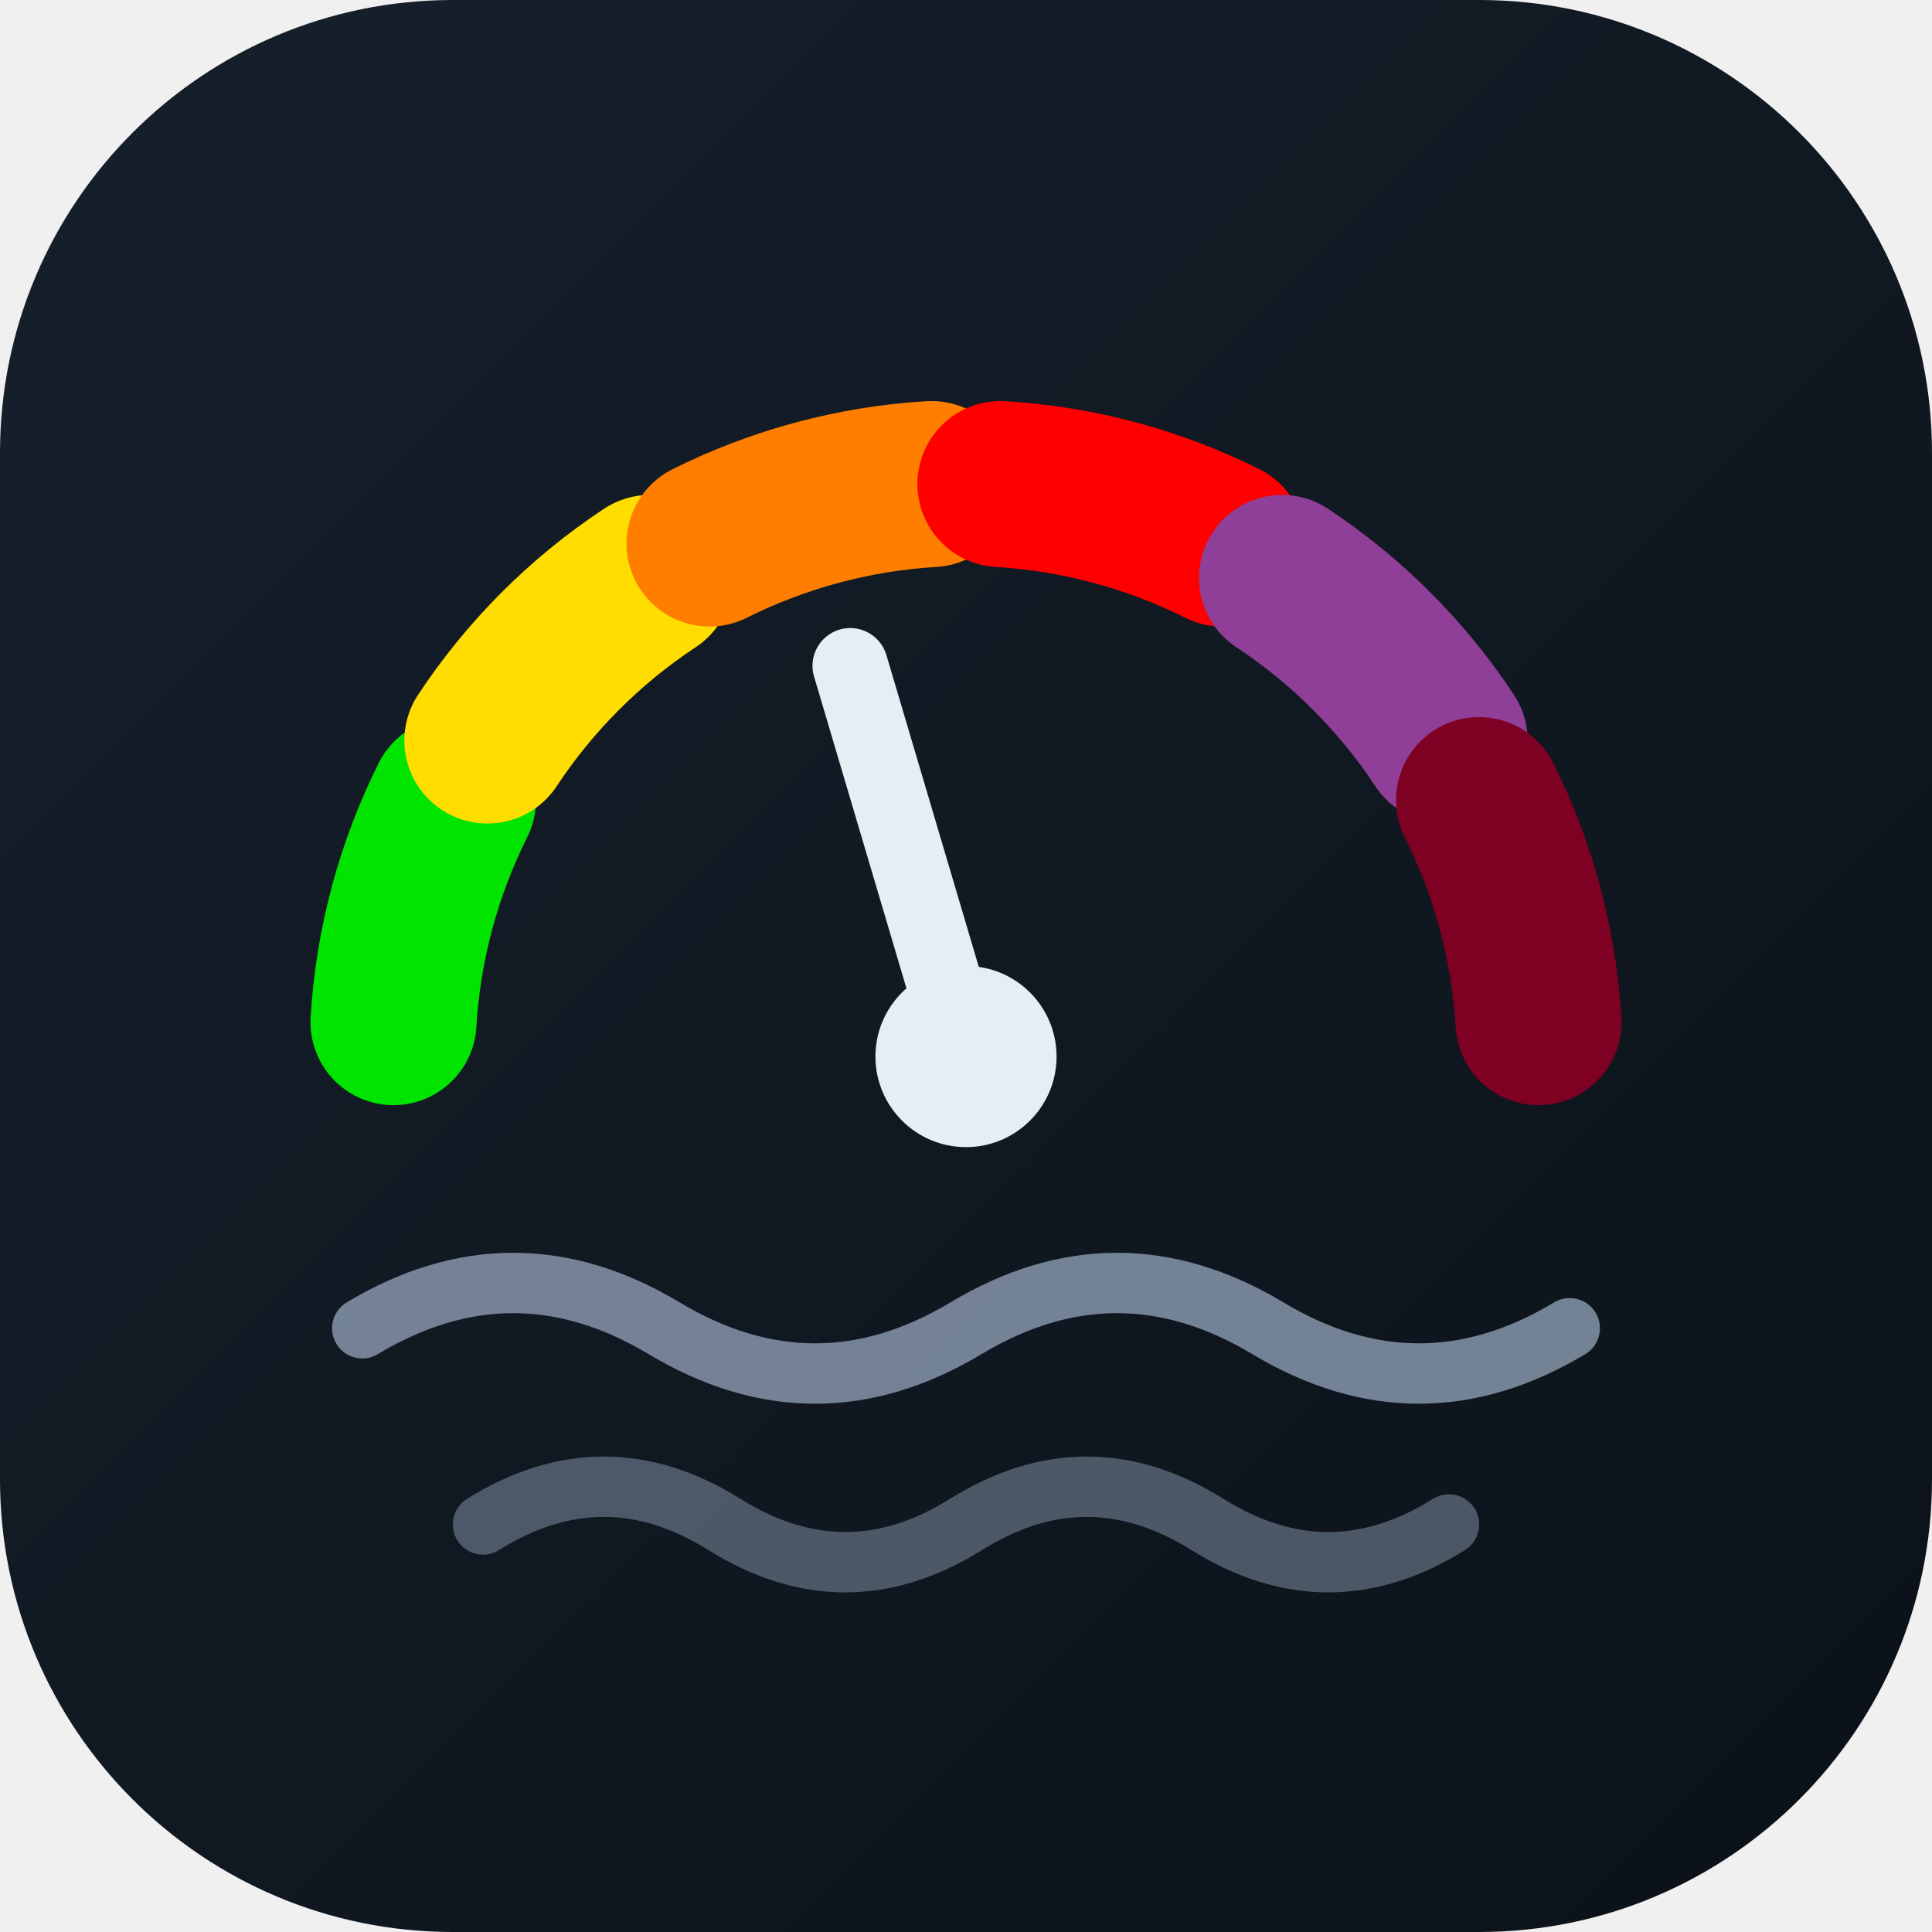
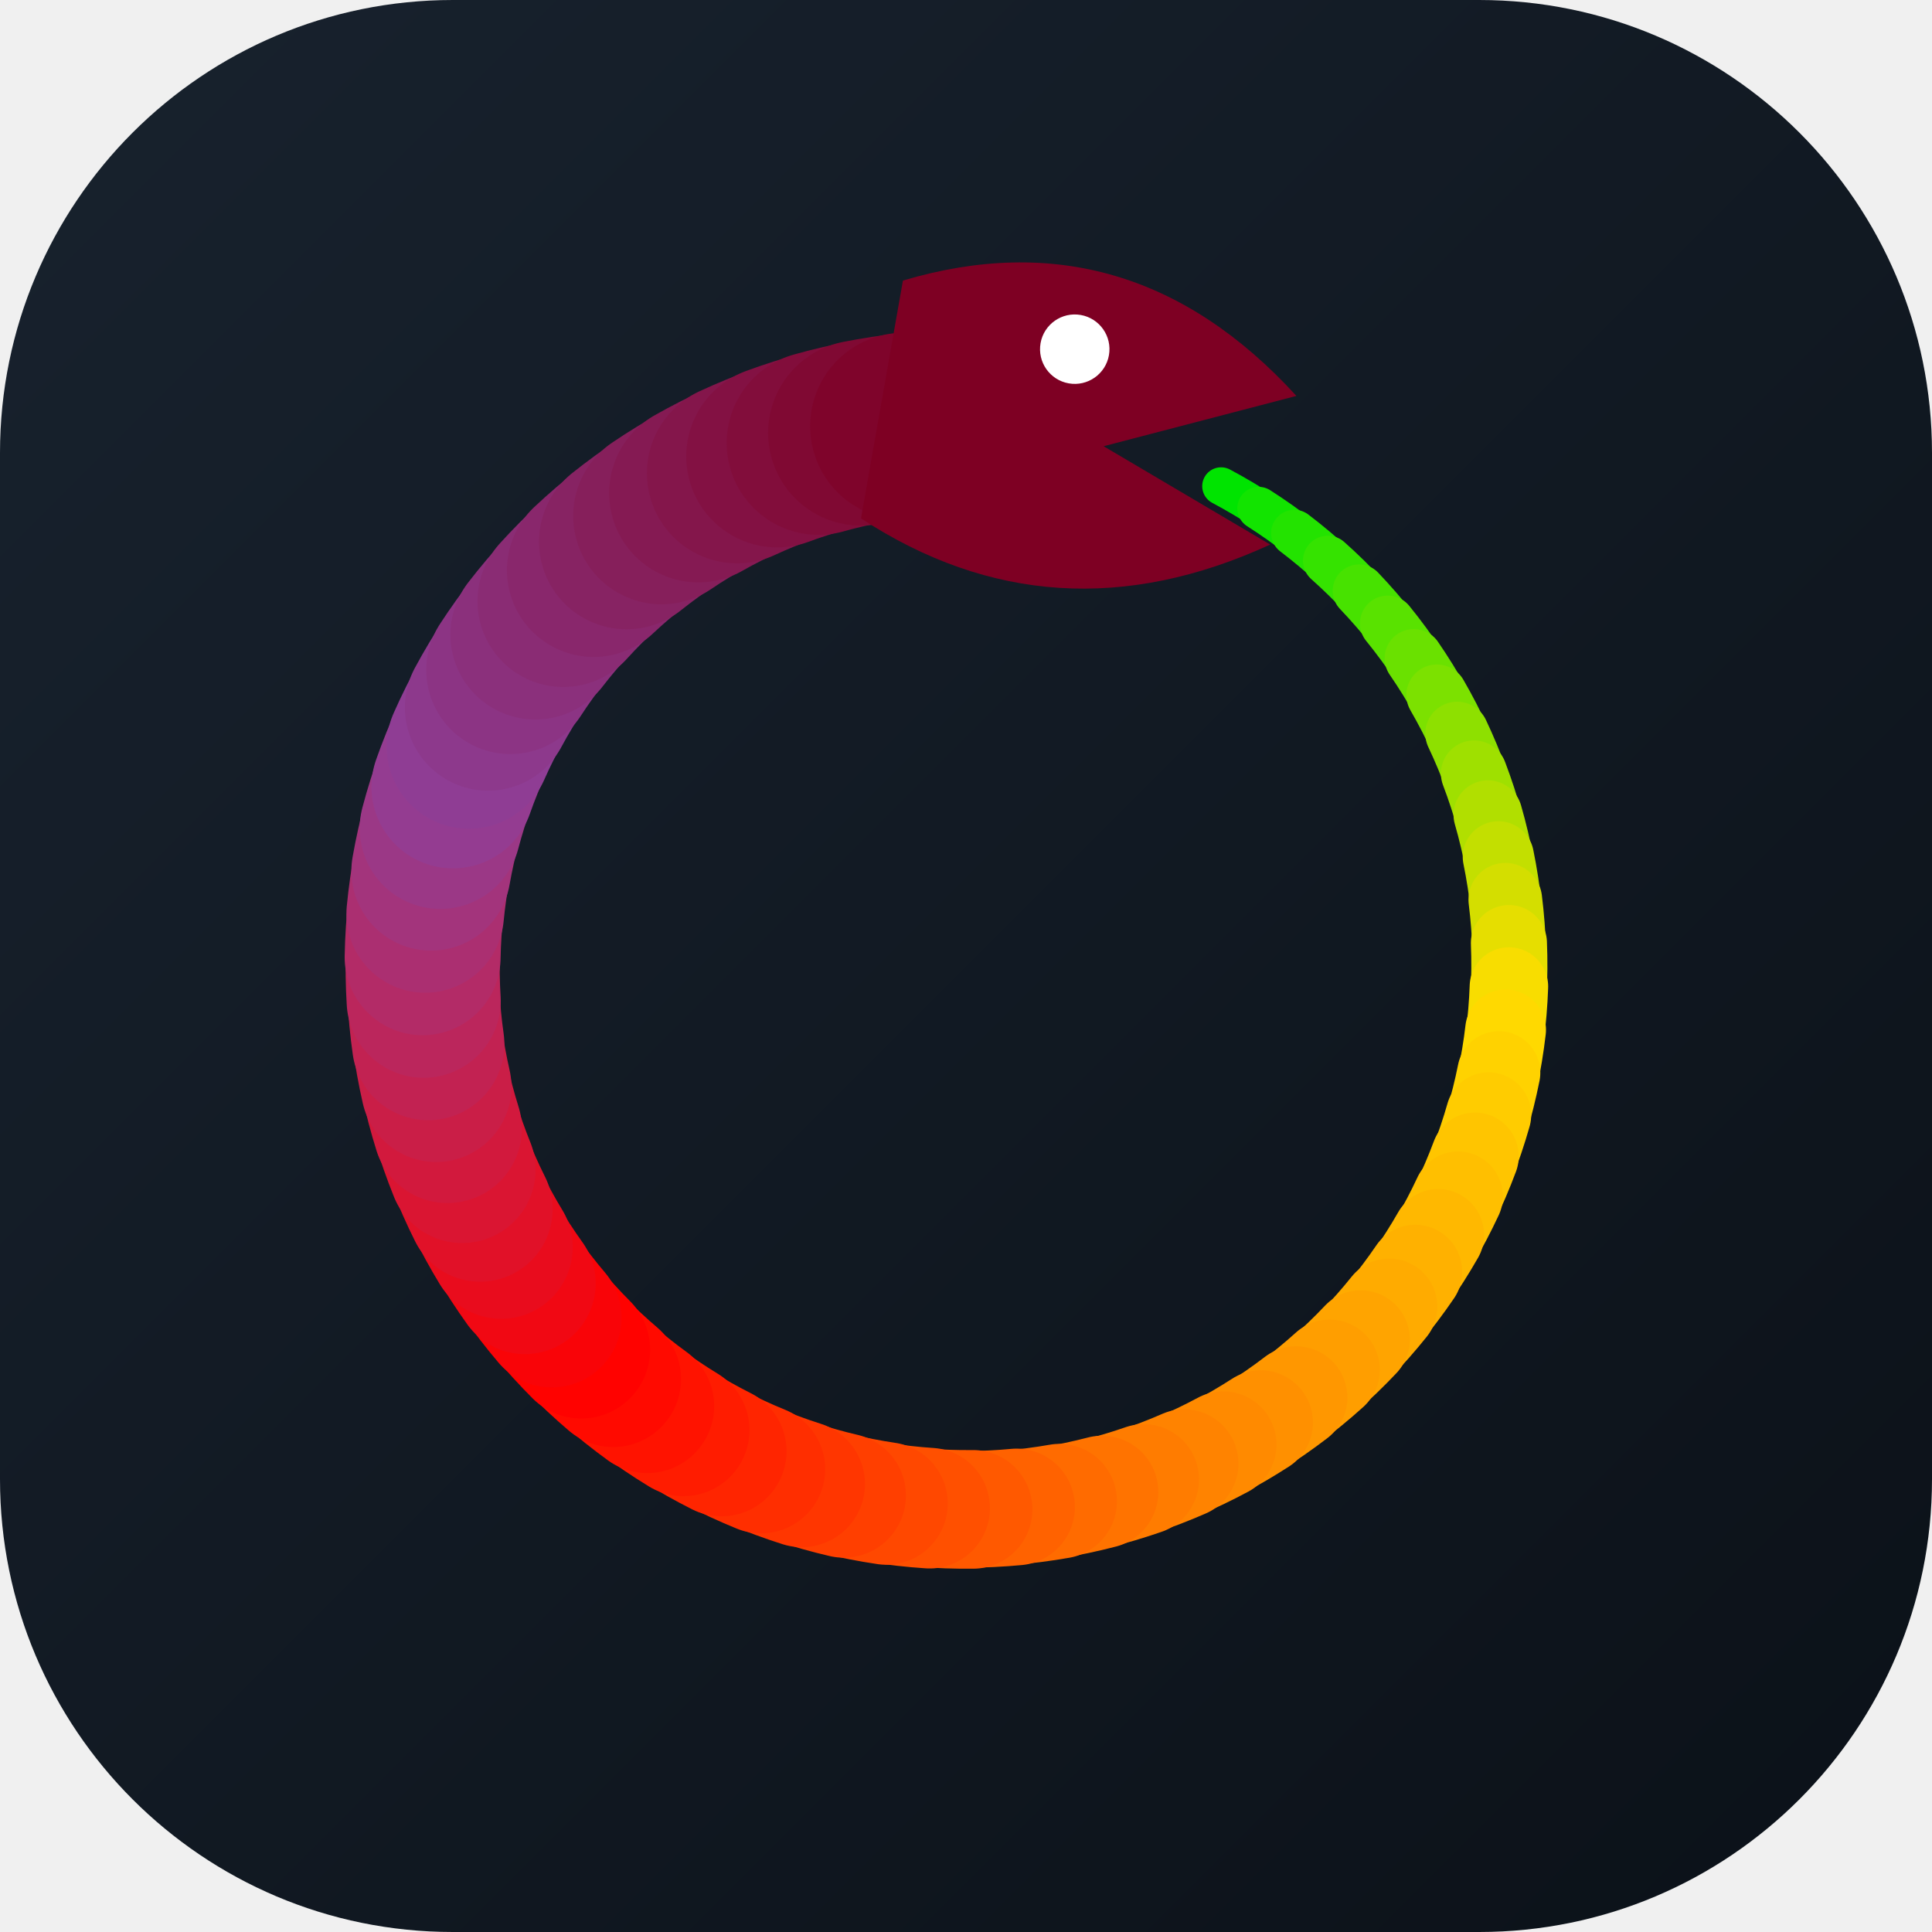
<svg xmlns="http://www.w3.org/2000/svg" viewBox="0 0 128 128" width="128" height="128">
  <defs>
    <linearGradient id="bg" x1="0" y1="0" x2="1" y2="1">
-       <stop offset="0" stop-color="#16202c" />
+       <stop offset="0" stop-color="#18222e" />
      <stop offset="1" stop-color="#0b1118" />
    </linearGradient>
  </defs>
  <rect width="128" height="128" rx="30" fill="url(#bg)" />
-   <path d="M26.07 67.72A38 38 0 0 1 30.01 53.01" stroke="#00e400" stroke-width="11" fill="none" stroke-linecap="round" />
-   <path d="M32.29 49.06A38 38 0 0 1 43.06 38.29" stroke="#ffdd00" stroke-width="11" fill="none" stroke-linecap="round" />
-   <path d="M47.01 36.01A38 38 0 0 1 61.72 32.07" stroke="#ff7e00" stroke-width="11" fill="none" stroke-linecap="round" />
-   <path d="M66.28 32.07A38 38 0 0 1 80.99 36.01" stroke="#ff0000" stroke-width="11" fill="none" stroke-linecap="round" />
-   <path d="M84.94 38.29A38 38 0 0 1 95.71 49.06" stroke="#8f3f97" stroke-width="11" fill="none" stroke-linecap="round" />
-   <path d="M97.99 53.01A38 38 0 0 1 101.93 67.72" stroke="#7e0023" stroke-width="11" fill="none" stroke-linecap="round" />
-   <line x1="64" y1="70" x2="56.33" y2="44.11" stroke="#e6edf3" stroke-width="5" stroke-linecap="round" />
-   <circle cx="64" cy="70" r="6" fill="#e6edf3" />
-   <path d="M24 88q10-6 20 0t20 0 20 0 20 0" stroke="#7f8ea3" stroke-width="4" fill="none" stroke-linecap="round" opacity=".9" />
-   <path d="M32 101q8-5 16 0t16 0 16 0 16 0" stroke="#7f8ea3" stroke-width="4" fill="none" stroke-linecap="round" opacity=".55" />
+   <path d="M80.90 32.21A36 36 0 0 1 83.81 33.94" stroke="#00e400" stroke-width="2.50" fill="none" stroke-linecap="round" />
+   <path d="M83.39 33.67A36 36 0 0 1 86.15 35.62" stroke="#12e400" stroke-width="2.83" fill="none" stroke-linecap="round" />
+   <path d="M85.75 35.31A36 36 0 0 1 88.34 37.48" stroke="#23e300" stroke-width="3.07" fill="none" stroke-linecap="round" />
+   <path d="M87.97 37.14A36 36 0 0 1 90.39 39.51" stroke="#35e300" stroke-width="3.29" fill="none" stroke-linecap="round" />
+   <path d="M90.04 39.14A36 36 0 0 1 92.26 41.70" stroke="#47e200" stroke-width="3.49" fill="none" stroke-linecap="round" />
+   <path d="M91.94 41.30A36 36 0 0 1 93.95 44.03" stroke="#59e200" stroke-width="3.68" fill="none" stroke-linecap="round" />
+   <path d="M93.67 43.61A36 36 0 0 1 95.45 46.48" stroke="#6ae100" stroke-width="3.87" fill="none" stroke-linecap="round" />
+   <path d="M95.20 46.05A36 36 0 0 1 96.75 49.05" stroke="#7ce100" stroke-width="4.05" fill="none" stroke-linecap="round" />
+   <path d="M96.54 48.60A36 36 0 0 1 97.84 51.72" stroke="#8ee000" stroke-width="4.22" fill="none" stroke-linecap="round" />
+   <path d="M97.66 51.25A36 36 0 0 1 98.71 54.46" stroke="#9fe000" stroke-width="4.39" fill="none" stroke-linecap="round" />
+   <path d="M98.58 53.98A36 36 0 0 1 99.36 57.26" stroke="#b1df00" stroke-width="4.56" fill="none" stroke-linecap="round" />
+   <path d="M99.27 56.77A36 36 0 0 1 99.79 60.11" stroke="#c3df00" stroke-width="4.72" fill="none" stroke-linecap="round" />
+   <path d="M99.73 59.61A36 36 0 0 1 99.99 62.98" stroke="#d4de00" stroke-width="4.88" fill="none" stroke-linecap="round" />
+   <path d="M99.97 62.48A36 36 0 0 1 99.95 65.86" stroke="#e6de00" stroke-width="5.04" fill="none" stroke-linecap="round" />
+   <path d="M99.97 65.36A36 36 0 0 1 99.69 68.73" stroke="#f8dd00" stroke-width="5.20" fill="none" stroke-linecap="round" />
+   <path d="M99.75 68.23A36 36 0 0 1 99.20 71.57" stroke="#ffd900" stroke-width="5.35" fill="none" stroke-linecap="round" />
+   <path d="M99.30 71.07A36 36 0 0 1 98.48 74.36" stroke="#ffd200" stroke-width="5.50" fill="none" stroke-linecap="round" />
+   <path d="M98.62 73.87A36 36 0 0 1 97.54 77.08" stroke="#ffcc00" stroke-width="5.65" fill="none" stroke-linecap="round" />
+   <path d="M97.72 76.61A36 36 0 0 1 96.39 79.72" stroke="#ffc500" stroke-width="5.80" fill="none" stroke-linecap="round" />
+   <path d="M96.60 79.26A36 36 0 0 1 95.03 82.25" stroke="#ffbf00" stroke-width="5.94" fill="none" stroke-linecap="round" />
+   <path d="M95.28 81.82A36 36 0 0 1 93.47 84.67" stroke="#ffb800" stroke-width="6.09" fill="none" stroke-linecap="round" />
+   <path d="M93.76 84.26A36 36 0 0 1 91.73 86.96" stroke="#ffb100" stroke-width="6.23" fill="none" stroke-linecap="round" />
+   <path d="M92.04 86.57A36 36 0 0 1 89.80 89.11" stroke="#ffab00" stroke-width="6.37" fill="none" stroke-linecap="round" />
+   <path d="M90.15 88.74A36 36 0 0 1 87.71 91.09" stroke="#ffa400" stroke-width="6.51" fill="none" stroke-linecap="round" />
+   <path d="M88.09 90.75A36 36 0 0 1 85.47 92.90" stroke="#ff9e00" stroke-width="6.65" fill="none" stroke-linecap="round" />
+   <path d="M85.87 92.59A36 36 0 0 1 83.09 94.52" stroke="#ff9700" stroke-width="6.79" fill="none" stroke-linecap="round" />
+   <path d="M83.52 94.25A36 36 0 0 1 80.60 95.95" stroke="#ff9000" stroke-width="6.93" fill="none" stroke-linecap="round" />
+   <path d="M81.04 95.71A36 36 0 0 1 77.99 97.17" stroke="#ff8a00" stroke-width="7.06" fill="none" stroke-linecap="round" />
+   <path d="M78.45 96.97A36 36 0 0 1 75.29 98.18" stroke="#ff8300" stroke-width="7.20" fill="none" stroke-linecap="round" />
+   <path d="M75.77 98.02A36 36 0 0 1 72.53 98.98" stroke="#ff7c00" stroke-width="7.33" fill="none" stroke-linecap="round" />
+   <path d="M73.01 98.85A36 36 0 0 1 69.70 99.55" stroke="#ff7300" stroke-width="7.46" fill="none" stroke-linecap="round" />
+   <path d="M70.20 99.46A36 36 0 0 1 66.85 99.89" stroke="#ff6b00" stroke-width="7.60" fill="none" stroke-linecap="round" />
+   <path d="M67.35 99.84A36 36 0 0 1 63.97 100.00" stroke="#ff6200" stroke-width="7.73" fill="none" stroke-linecap="round" />
+   <path d="M64.47 100.00A36 36 0 0 1 61.09 99.88" stroke="#ff5900" stroke-width="7.86" fill="none" stroke-linecap="round" />
+   <path d="M61.59 99.92A36 36 0 0 1 58.23 99.54" stroke="#ff5000" stroke-width="7.99" fill="none" stroke-linecap="round" />
+   <path d="M58.73 99.61A36 36 0 0 1 55.41 98.96" stroke="#ff4800" stroke-width="8.12" fill="none" stroke-linecap="round" />
+   <path d="M55.90 99.08A36 36 0 0 1 52.65 98.16" stroke="#ff3f00" stroke-width="8.24" fill="none" stroke-linecap="round" />
+   <path d="M53.12 98.32A36 36 0 0 1 49.95 97.15" stroke="#ff3600" stroke-width="8.37" fill="none" stroke-linecap="round" />
+   <path d="M50.42 97.34A36 36 0 0 1 47.35 95.92" stroke="#ff2e00" stroke-width="8.50" fill="none" stroke-linecap="round" />
+   <path d="M47.80 96.15A36 36 0 0 1 44.85 94.49" stroke="#ff2500" stroke-width="8.62" fill="none" stroke-linecap="round" />
+   <path d="M45.28 94.75A36 36 0 0 1 42.48 92.86" stroke="#ff1c00" stroke-width="8.75" fill="none" stroke-linecap="round" />
+   <path d="M42.88 93.16A36 36 0 0 1 40.24 91.05" stroke="#ff1300" stroke-width="8.87" fill="none" stroke-linecap="round" />
+   <path d="M40.62 91.37A36 36 0 0 1 38.15 89.06" stroke="#ff0a00" stroke-width="9.00" fill="none" stroke-linecap="round" />
+   <path d="M38.51 89.42A36 36 0 0 1 36.23 86.91" stroke="#ff0200" stroke-width="9.12" fill="none" stroke-linecap="round" />
+   <path d="M36.56 87.30A36 36 0 0 1 34.49 84.62" stroke="#f90408" stroke-width="9.24" fill="none" stroke-linecap="round" />
+   <path d="M34.78 85.03A36 36 0 0 1 32.94 82.20" stroke="#f10813" stroke-width="9.37" fill="none" stroke-linecap="round" />
+   <path d="M33.20 82.63A36 36 0 0 1 31.58 79.66" stroke="#e90c1d" stroke-width="9.49" fill="none" stroke-linecap="round" />
+   <path d="M31.81 80.11A36 36 0 0 1 30.44 77.02" stroke="#e11128" stroke-width="9.61" fill="none" stroke-linecap="round" />
+   <path d="M30.62 77.49A36 36 0 0 1 29.50 74.29" stroke="#da1532" stroke-width="9.73" fill="none" stroke-linecap="round" />
+   <path d="M29.65 74.78A36 36 0 0 1 28.79 71.51" stroke="#d2193d" stroke-width="9.85" fill="none" stroke-linecap="round" />
+   <path d="M28.90 72.00A36 36 0 0 1 28.30 68.67" stroke="#ca1e47" stroke-width="9.97" fill="none" stroke-linecap="round" />
+   <path d="M28.37 69.17A36 36 0 0 1 28.05 65.80" stroke="#c22252" stroke-width="10.09" fill="none" stroke-linecap="round" />
+   <path d="M28.07 66.30A36 36 0 0 1 28.02 62.92" stroke="#bb265c" stroke-width="10.21" fill="none" stroke-linecap="round" />
+   <path d="M28.00 63.42A36 36 0 0 1 28.22 60.05" stroke="#b32b67" stroke-width="10.33" fill="none" stroke-linecap="round" />
+   <path d="M28.17 60.55A36 36 0 0 1 28.65 57.20" stroke="#ab2f71" stroke-width="10.44" fill="none" stroke-linecap="round" />
+   <path d="M28.56 57.70A36 36 0 0 1 29.30 54.40" stroke="#a3347c" stroke-width="10.56" fill="none" stroke-linecap="round" />
+   <path d="M29.17 54.88A36 36 0 0 1 30.18 51.66" stroke="#9b3886" stroke-width="10.68" fill="none" stroke-linecap="round" />
+   <path d="M30.01 52.13A36 36 0 0 1 31.28 48.99" stroke="#943c91" stroke-width="10.80" fill="none" stroke-linecap="round" />
+   <path d="M31.07 49.45A36 36 0 0 1 32.58 46.43" stroke="#8f3d94" stroke-width="10.91" fill="none" stroke-linecap="round" />
+   <path d="M32.34 46.87A36 36 0 0 1 34.08 43.97" stroke="#8d398c" stroke-width="11.03" fill="none" stroke-linecap="round" />
+   <path d="M33.81 44.39A36 36 0 0 1 35.78 41.65" stroke="#8c3484" stroke-width="11.14" fill="none" stroke-linecap="round" />
+   <path d="M35.47 42.04A36 36 0 0 1 37.66 39.46" stroke="#8b307c" stroke-width="11.26" fill="none" stroke-linecap="round" />
+   <path d="M37.32 39.83A36 36 0 0 1 39.70 37.44" stroke="#8a2c74" stroke-width="11.37" fill="none" stroke-linecap="round" />
+   <path d="M39.33 37.78A36 36 0 0 1 41.90 35.58" stroke="#89276c" stroke-width="11.49" fill="none" stroke-linecap="round" />
+   <path d="M41.51 35.89A36 36 0 0 1 44.24 33.91" stroke="#872363" stroke-width="11.60" fill="none" stroke-linecap="round" />
+   <path d="M43.83 34.18A36 36 0 0 1 46.71 32.42" stroke="#861f5b" stroke-width="11.71" fill="none" stroke-linecap="round" />
+   <path d="M46.27 32.67A36 36 0 0 1 49.29 31.14" stroke="#851a53" stroke-width="11.83" fill="none" stroke-linecap="round" />
+   <path d="M48.83 31.35A36 36 0 0 1 51.96 30.07" stroke="#84164b" stroke-width="11.94" fill="none" stroke-linecap="round" />
+   <path d="M51.49 30.24A36 36 0 0 1 54.71 29.22" stroke="#831143" stroke-width="12.05" fill="none" stroke-linecap="round" />
+   <path d="M54.23 29.35A36 36 0 0 1 57.52 28.59" stroke="#820d3b" stroke-width="12.17" fill="none" stroke-linecap="round" />
+   <path d="M57.03 28.68A36 36 0 0 1 60.37 28.18" stroke="#800933" stroke-width="12.28" fill="none" stroke-linecap="round" />
+   <path d="M59.87 28.24A36 36 0 0 1 63.25 28.01" stroke="#7f042b" stroke-width="12.39" fill="none" stroke-linecap="round" />
+   <g transform="translate(70.25 28.55) rotate(370.0)">
+     <path d="M-12 -8Q2 -15 15 -5L3 0.5 15 5Q2 14 -12 8z" fill="#7e0023" />
+     <circle cx="0" cy="-5.5" r="2.3" fill="#fff" />
+   </g>
</svg>
